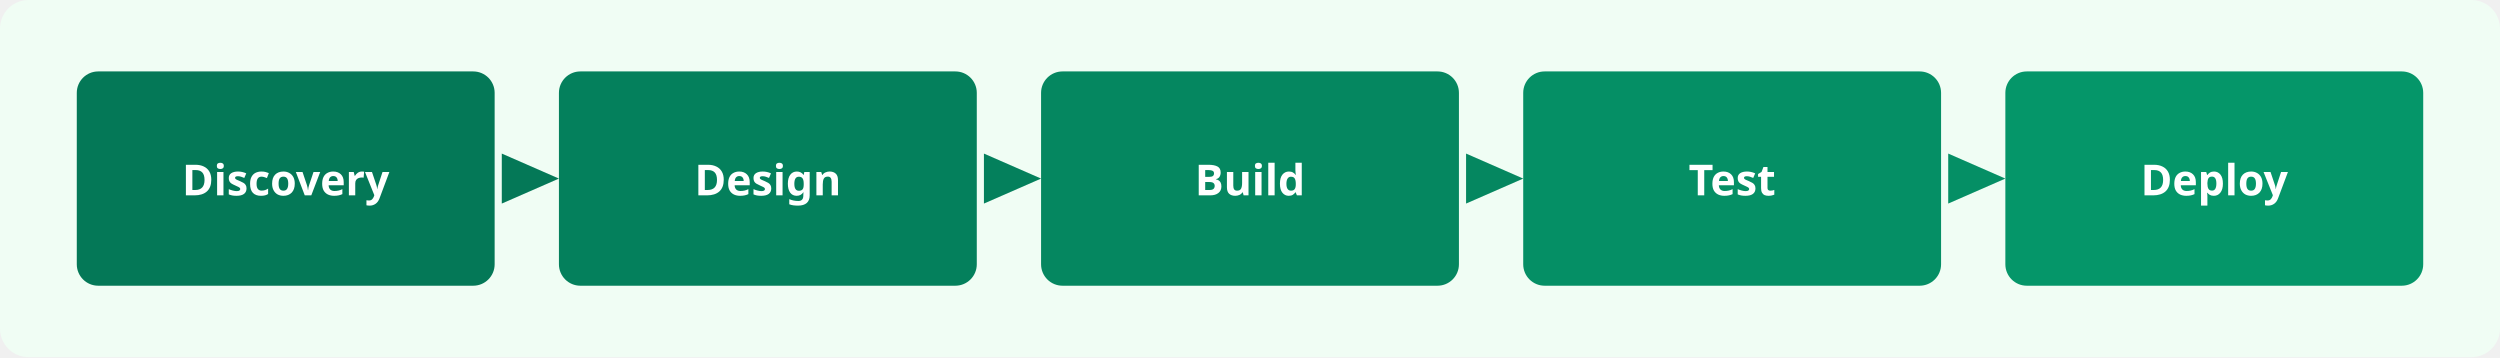
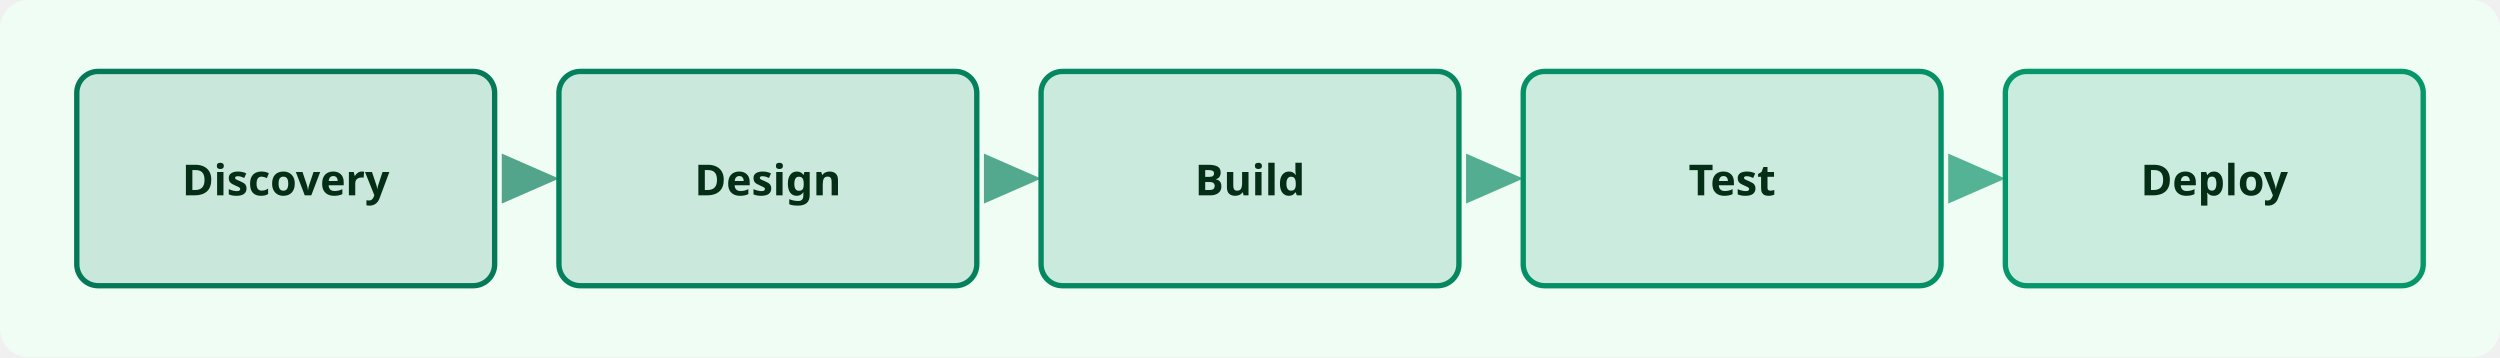
<svg xmlns="http://www.w3.org/2000/svg" data-mdart-scope="mdart-s1veo00f" viewBox="0 0 700 100" style="width:100%;height:auto">
  <rect width="700" height="100" fill="#f0fdf4" rx="8" />
  <style>@keyframes mdart-s1veo00f-mdart-enter{from{opacity:0}to{opacity:1}}@keyframes mdart-s1veo00f-mdart-bar-grow{from{transform:matrix(0,0,0,1,0,0)}to{transform:matrix(1,0,0,1,0,0)}}@keyframes mdart-s1veo00f-mdart-stroke-grow{from{stroke-dashoffset:1}to{stroke-dashoffset:0}}@keyframes mdart-s1veo00f-mdart-marker-pop{from{opacity:0}to{opacity:1}}@keyframes mdart-s1veo00f-mdart-loop{0%,100%{transform:scale(1.03)}15.0%{transform:scale(1)}95.4%{transform:scale(1)}}@keyframes mdart-s1veo00f-mdart-bright-loop{0%,100%{filter:brightness(1.4) saturate(1.25) drop-shadow(0 0 6px rgba(255,255,255,.4))}15.0%{filter:brightness(1) saturate(1)}95.4%{filter:brightness(1) saturate(1)}}[data-mdart-scope="mdart-s1veo00f"] .mdart-n0{transform-box:fill-box;transform-origin:50% 50%;animation:mdart-s1veo00f-mdart-loop 10800ms ease-in-out 3921ms infinite,mdart-s1veo00f-mdart-enter 461ms ease-out 0ms 1 both}[data-mdart-scope="mdart-s1veo00f"] .mdart-n0 rect:not(.mdart-no-glow),[data-mdart-scope="mdart-s1veo00f"] .mdart-n0 circle:not(.mdart-no-glow),[data-mdart-scope="mdart-s1veo00f"] .mdart-n0 polygon:not(.mdart-no-glow),[data-mdart-scope="mdart-s1veo00f"] .mdart-n0 ellipse:not(.mdart-no-glow){animation:mdart-s1veo00f-mdart-bright-loop 10800ms ease-in-out 3921ms infinite}[data-mdart-scope="mdart-s1veo00f"] .mdart-n0 .mdart-glow-text{animation:mdart-s1veo00f-mdart-bright-loop 10800ms ease-in-out 3921ms infinite}[data-mdart-scope="mdart-s1veo00f"] .mdart-n0 .mdart-glow-stroke{animation:mdart-s1veo00f-mdart-bright-loop 10800ms ease-in-out 3921ms infinite}[data-mdart-scope="mdart-s1veo00f"] .mdart-n0 .mdart-bar-grow{transform-box:fill-box;transform-origin:left center;animation:mdart-s1veo00f-mdart-bar-grow 900ms ease-out 346ms 1 both}[data-mdart-scope="mdart-s1veo00f"] .mdart-n0 .mdart-stroke-grow{stroke-dasharray:1;stroke-dashoffset:1;animation:mdart-s1veo00f-mdart-stroke-grow 900ms ease-out 346ms 1 both}[data-mdart-scope="mdart-s1veo00f"] .mdart-n0 .mdart-marker-pop{opacity:0;animation:mdart-s1veo00f-mdart-marker-pop 180ms ease-out 1246ms 1 both}[data-mdart-scope="mdart-s1veo00f"] .mdart-arr-n0{animation:mdart-s1veo00f-mdart-enter 461ms ease-out 0ms 1 both}[data-mdart-scope="mdart-s1veo00f"] .mdart-n1{transform-box:fill-box;transform-origin:50% 50%;animation:mdart-s1veo00f-mdart-loop 10800ms ease-in-out 5721ms infinite,mdart-s1veo00f-mdart-enter 461ms ease-out 640ms 1 both}[data-mdart-scope="mdart-s1veo00f"] .mdart-n1 rect:not(.mdart-no-glow),[data-mdart-scope="mdart-s1veo00f"] .mdart-n1 circle:not(.mdart-no-glow),[data-mdart-scope="mdart-s1veo00f"] .mdart-n1 polygon:not(.mdart-no-glow),[data-mdart-scope="mdart-s1veo00f"] .mdart-n1 ellipse:not(.mdart-no-glow){animation:mdart-s1veo00f-mdart-bright-loop 10800ms ease-in-out 5721ms infinite}[data-mdart-scope="mdart-s1veo00f"] .mdart-n1 .mdart-glow-text{animation:mdart-s1veo00f-mdart-bright-loop 10800ms ease-in-out 5721ms infinite}[data-mdart-scope="mdart-s1veo00f"] .mdart-n1 .mdart-glow-stroke{animation:mdart-s1veo00f-mdart-bright-loop 10800ms ease-in-out 5721ms infinite}[data-mdart-scope="mdart-s1veo00f"] .mdart-n1 .mdart-bar-grow{transform-box:fill-box;transform-origin:left center;animation:mdart-s1veo00f-mdart-bar-grow 900ms ease-out 986ms 1 both}[data-mdart-scope="mdart-s1veo00f"] .mdart-n1 .mdart-stroke-grow{stroke-dasharray:1;stroke-dashoffset:1;animation:mdart-s1veo00f-mdart-stroke-grow 900ms ease-out 986ms 1 both}[data-mdart-scope="mdart-s1veo00f"] .mdart-n1 .mdart-marker-pop{opacity:0;animation:mdart-s1veo00f-mdart-marker-pop 180ms ease-out 1886ms 1 both}[data-mdart-scope="mdart-s1veo00f"] .mdart-arr-n1{animation:mdart-s1veo00f-mdart-enter 461ms ease-out 640ms 1 both}[data-mdart-scope="mdart-s1veo00f"] .mdart-n2{transform-box:fill-box;transform-origin:50% 50%;animation:mdart-s1veo00f-mdart-loop 10800ms ease-in-out 7521ms infinite,mdart-s1veo00f-mdart-enter 461ms ease-out 1280ms 1 both}[data-mdart-scope="mdart-s1veo00f"] .mdart-n2 rect:not(.mdart-no-glow),[data-mdart-scope="mdart-s1veo00f"] .mdart-n2 circle:not(.mdart-no-glow),[data-mdart-scope="mdart-s1veo00f"] .mdart-n2 polygon:not(.mdart-no-glow),[data-mdart-scope="mdart-s1veo00f"] .mdart-n2 ellipse:not(.mdart-no-glow){animation:mdart-s1veo00f-mdart-bright-loop 10800ms ease-in-out 7521ms infinite}[data-mdart-scope="mdart-s1veo00f"] .mdart-n2 .mdart-glow-text{animation:mdart-s1veo00f-mdart-bright-loop 10800ms ease-in-out 7521ms infinite}[data-mdart-scope="mdart-s1veo00f"] .mdart-n2 .mdart-glow-stroke{animation:mdart-s1veo00f-mdart-bright-loop 10800ms ease-in-out 7521ms infinite}[data-mdart-scope="mdart-s1veo00f"] .mdart-n2 .mdart-bar-grow{transform-box:fill-box;transform-origin:left center;animation:mdart-s1veo00f-mdart-bar-grow 900ms ease-out 1626ms 1 both}[data-mdart-scope="mdart-s1veo00f"] .mdart-n2 .mdart-stroke-grow{stroke-dasharray:1;stroke-dashoffset:1;animation:mdart-s1veo00f-mdart-stroke-grow 900ms ease-out 1626ms 1 both}[data-mdart-scope="mdart-s1veo00f"] .mdart-n2 .mdart-marker-pop{opacity:0;animation:mdart-s1veo00f-mdart-marker-pop 180ms ease-out 2526ms 1 both}[data-mdart-scope="mdart-s1veo00f"] .mdart-arr-n2{animation:mdart-s1veo00f-mdart-enter 461ms ease-out 1280ms 1 both}[data-mdart-scope="mdart-s1veo00f"] .mdart-n3{transform-box:fill-box;transform-origin:50% 50%;animation:mdart-s1veo00f-mdart-loop 10800ms ease-in-out 9321ms infinite,mdart-s1veo00f-mdart-enter 461ms ease-out 1920ms 1 both}[data-mdart-scope="mdart-s1veo00f"] .mdart-n3 rect:not(.mdart-no-glow),[data-mdart-scope="mdart-s1veo00f"] .mdart-n3 circle:not(.mdart-no-glow),[data-mdart-scope="mdart-s1veo00f"] .mdart-n3 polygon:not(.mdart-no-glow),[data-mdart-scope="mdart-s1veo00f"] .mdart-n3 ellipse:not(.mdart-no-glow){animation:mdart-s1veo00f-mdart-bright-loop 10800ms ease-in-out 9321ms infinite}[data-mdart-scope="mdart-s1veo00f"] .mdart-n3 .mdart-glow-text{animation:mdart-s1veo00f-mdart-bright-loop 10800ms ease-in-out 9321ms infinite}[data-mdart-scope="mdart-s1veo00f"] .mdart-n3 .mdart-glow-stroke{animation:mdart-s1veo00f-mdart-bright-loop 10800ms ease-in-out 9321ms infinite}[data-mdart-scope="mdart-s1veo00f"] .mdart-n3 .mdart-bar-grow{transform-box:fill-box;transform-origin:left center;animation:mdart-s1veo00f-mdart-bar-grow 900ms ease-out 2266ms 1 both}[data-mdart-scope="mdart-s1veo00f"] .mdart-n3 .mdart-stroke-grow{stroke-dasharray:1;stroke-dashoffset:1;animation:mdart-s1veo00f-mdart-stroke-grow 900ms ease-out 2266ms 1 both}[data-mdart-scope="mdart-s1veo00f"] .mdart-n3 .mdart-marker-pop{opacity:0;animation:mdart-s1veo00f-mdart-marker-pop 180ms ease-out 3166ms 1 both}[data-mdart-scope="mdart-s1veo00f"] .mdart-arr-n3{animation:mdart-s1veo00f-mdart-enter 461ms ease-out 1920ms 1 both}[data-mdart-scope="mdart-s1veo00f"] .mdart-n4{transform-box:fill-box;transform-origin:50% 50%;animation:mdart-s1veo00f-mdart-loop 10800ms ease-in-out 11121ms infinite,mdart-s1veo00f-mdart-enter 461ms ease-out 2560ms 1 both}[data-mdart-scope="mdart-s1veo00f"] .mdart-n4 rect:not(.mdart-no-glow),[data-mdart-scope="mdart-s1veo00f"] .mdart-n4 circle:not(.mdart-no-glow),[data-mdart-scope="mdart-s1veo00f"] .mdart-n4 polygon:not(.mdart-no-glow),[data-mdart-scope="mdart-s1veo00f"] .mdart-n4 ellipse:not(.mdart-no-glow){animation:mdart-s1veo00f-mdart-bright-loop 10800ms ease-in-out 11121ms infinite}[data-mdart-scope="mdart-s1veo00f"] .mdart-n4 .mdart-glow-text{animation:mdart-s1veo00f-mdart-bright-loop 10800ms ease-in-out 11121ms infinite}[data-mdart-scope="mdart-s1veo00f"] .mdart-n4 .mdart-glow-stroke{animation:mdart-s1veo00f-mdart-bright-loop 10800ms ease-in-out 11121ms infinite}[data-mdart-scope="mdart-s1veo00f"] .mdart-n4 .mdart-bar-grow{transform-box:fill-box;transform-origin:left center;animation:mdart-s1veo00f-mdart-bar-grow 900ms ease-out 2906ms 1 both}[data-mdart-scope="mdart-s1veo00f"] .mdart-n4 .mdart-stroke-grow{stroke-dasharray:1;stroke-dashoffset:1;animation:mdart-s1veo00f-mdart-stroke-grow 900ms ease-out 2906ms 1 both}[data-mdart-scope="mdart-s1veo00f"] .mdart-n4 .mdart-marker-pop{opacity:0;animation:mdart-s1veo00f-mdart-marker-pop 180ms ease-out 3806ms 1 both}[data-mdart-scope="mdart-s1veo00f"] .mdart-arr-n4{animation:mdart-s1veo00f-mdart-enter 461ms ease-out 2560ms 1 both}</style>
  <g class="mdart-n0">
-     <rect x="21.5" y="20" width="117" height="60" rx="6" fill="#047857" />
-     <text x="80.0" y="54.7" text-anchor="middle" font-size="12" fill="#ffffff" font-family="'Noto Sans', 'Noto Sans CJK', Inter, -apple-system, BlinkMacSystemFont, 'Segoe UI', Roboto, 'Helvetica Neue', Arial, sans-serif" font-weight="600">
+     <rect x="21.5" y="20" width="117" height="60" rx="6" fill="#04785728" stroke="#047857" stroke-width="1.5" />
+     <text x="80.0" y="54.7" text-anchor="middle" font-size="12" fill="#052e16" font-family="'Noto Sans', 'Noto Sans CJK', Inter, -apple-system, BlinkMacSystemFont, 'Segoe UI', Roboto, 'Helvetica Neue', Arial, sans-serif" font-weight="600">
      <tspan>Discovery</tspan>
    </text>
  </g>
  <g class="mdart-n1">
-     <polygon points="140.5,43 156.5,50 140.5,57" fill="#047857" />
-     <rect x="156.5" y="20" width="117" height="60" rx="6" fill="#04805c" />
-     <text x="215.0" y="54.7" text-anchor="middle" font-size="12" fill="#ffffff" font-family="'Noto Sans', 'Noto Sans CJK', Inter, -apple-system, BlinkMacSystemFont, 'Segoe UI', Roboto, 'Helvetica Neue', Arial, sans-serif" font-weight="600">
+     <polygon points="140.5,43 156.5,50 140.5,57" fill="#047857aa" />
+     <rect x="156.5" y="20" width="117" height="60" rx="6" fill="#04805c28" stroke="#04805c" stroke-width="1.5" />
+     <text x="215.0" y="54.7" text-anchor="middle" font-size="12" fill="#052e16" font-family="'Noto Sans', 'Noto Sans CJK', Inter, -apple-system, BlinkMacSystemFont, 'Segoe UI', Roboto, 'Helvetica Neue', Arial, sans-serif" font-weight="600">
      <tspan>Design</tspan>
    </text>
  </g>
  <g class="mdart-n2">
-     <polygon points="275.5,43 291.5,50 275.5,57" fill="#04805c" />
-     <rect x="291.5" y="20" width="117" height="60" rx="6" fill="#058760" />
-     <text x="350.0" y="54.7" text-anchor="middle" font-size="12" fill="#ffffff" font-family="'Noto Sans', 'Noto Sans CJK', Inter, -apple-system, BlinkMacSystemFont, 'Segoe UI', Roboto, 'Helvetica Neue', Arial, sans-serif" font-weight="600">
+     <polygon points="275.5,43 291.5,50 275.5,57" fill="#04805caa" />
+     <rect x="291.5" y="20" width="117" height="60" rx="6" fill="#05876028" stroke="#058760" stroke-width="1.5" />
+     <text x="350.0" y="54.7" text-anchor="middle" font-size="12" fill="#052e16" font-family="'Noto Sans', 'Noto Sans CJK', Inter, -apple-system, BlinkMacSystemFont, 'Segoe UI', Roboto, 'Helvetica Neue', Arial, sans-serif" font-weight="600">
      <tspan>Build</tspan>
    </text>
  </g>
  <g class="mdart-n3">
-     <polygon points="410.5,43 426.5,50 410.5,57" fill="#058760" />
-     <rect x="426.5" y="20" width="117" height="60" rx="6" fill="#058f65" />
-     <text x="485.0" y="54.7" text-anchor="middle" font-size="12" fill="#ffffff" font-family="'Noto Sans', 'Noto Sans CJK', Inter, -apple-system, BlinkMacSystemFont, 'Segoe UI', Roboto, 'Helvetica Neue', Arial, sans-serif" font-weight="600">
+     <polygon points="410.5,43 426.5,50 410.5,57" fill="#058760aa" />
+     <rect x="426.5" y="20" width="117" height="60" rx="6" fill="#058f6528" stroke="#058f65" stroke-width="1.5" />
+     <text x="485.0" y="54.7" text-anchor="middle" font-size="12" fill="#052e16" font-family="'Noto Sans', 'Noto Sans CJK', Inter, -apple-system, BlinkMacSystemFont, 'Segoe UI', Roboto, 'Helvetica Neue', Arial, sans-serif" font-weight="600">
      <tspan>Test</tspan>
    </text>
  </g>
  <g class="mdart-n4">
-     <polygon points="545.5,43 561.5,50 545.5,57" fill="#058f65" />
-     <rect x="561.5" y="20" width="117" height="60" rx="6" fill="#059669" />
-     <text x="620.0" y="54.7" text-anchor="middle" font-size="12" fill="#ffffff" font-family="'Noto Sans', 'Noto Sans CJK', Inter, -apple-system, BlinkMacSystemFont, 'Segoe UI', Roboto, 'Helvetica Neue', Arial, sans-serif" font-weight="600">
+     <polygon points="545.5,43 561.5,50 545.5,57" fill="#058f65aa" />
+     <rect x="561.5" y="20" width="117" height="60" rx="6" fill="#05966928" stroke="#059669" stroke-width="1.5" />
+     <text x="620.0" y="54.7" text-anchor="middle" font-size="12" fill="#052e16" font-family="'Noto Sans', 'Noto Sans CJK', Inter, -apple-system, BlinkMacSystemFont, 'Segoe UI', Roboto, 'Helvetica Neue', Arial, sans-serif" font-weight="600">
      <tspan>Deploy</tspan>
    </text>
  </g>
</svg>
